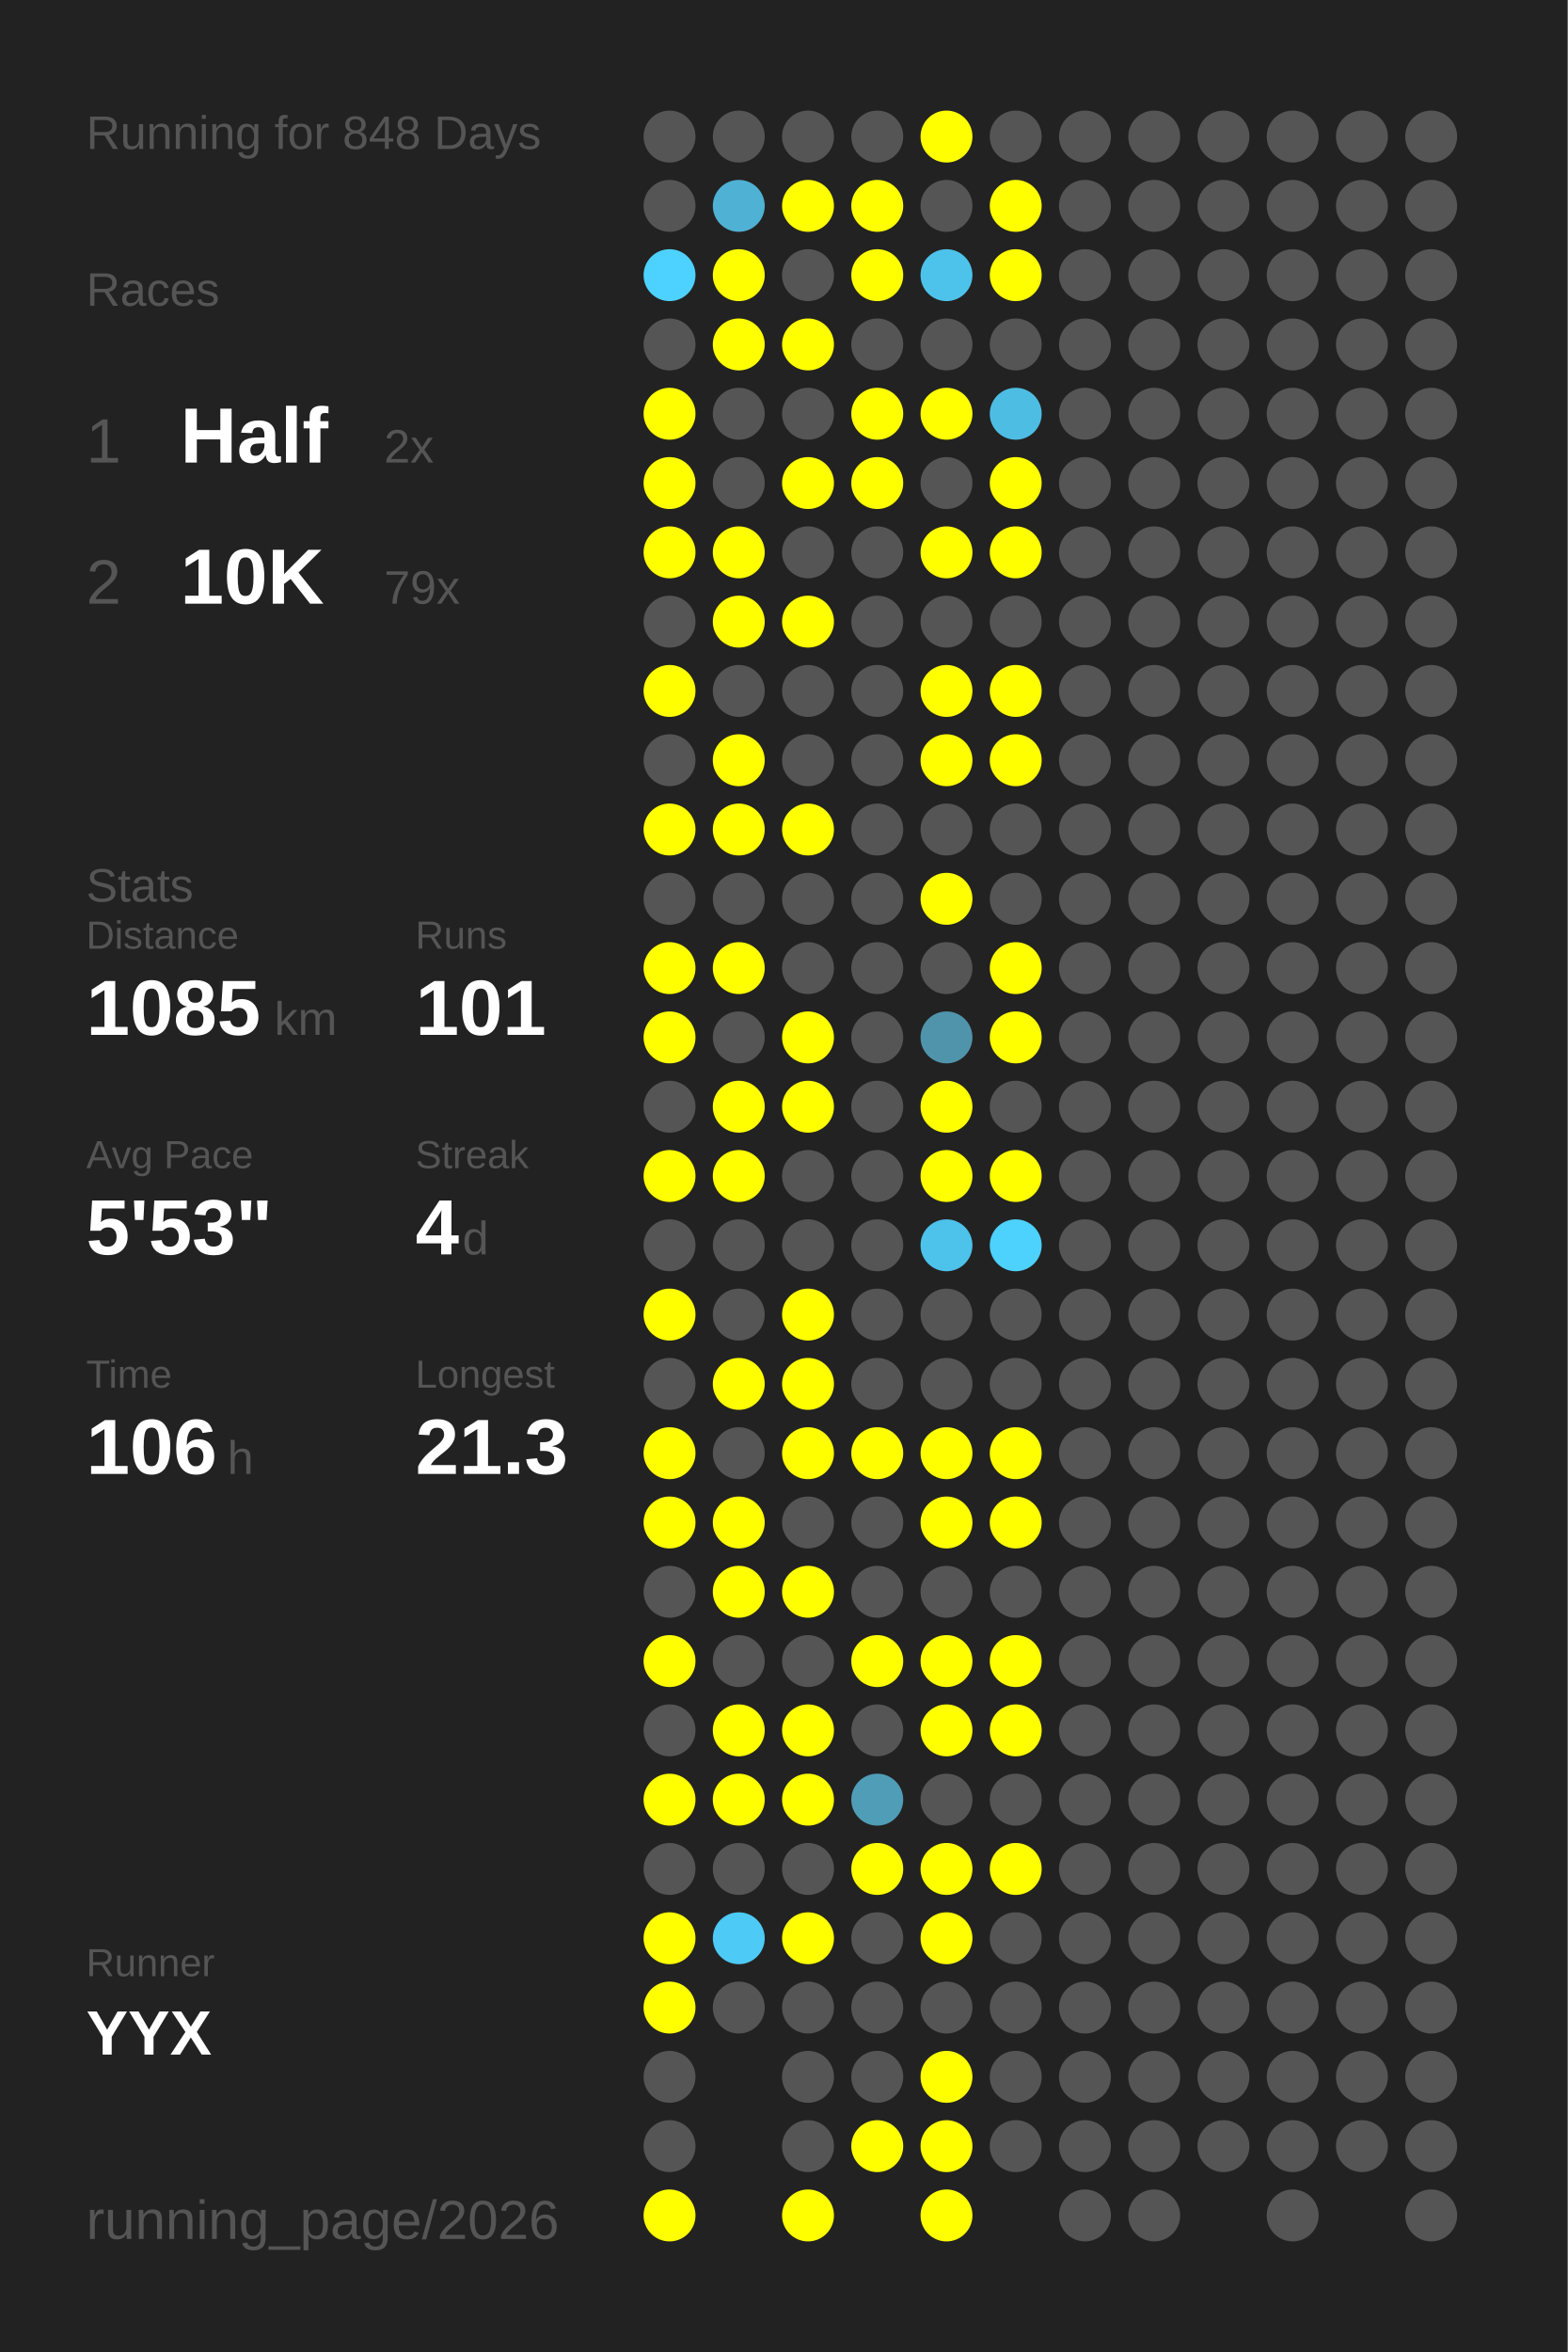
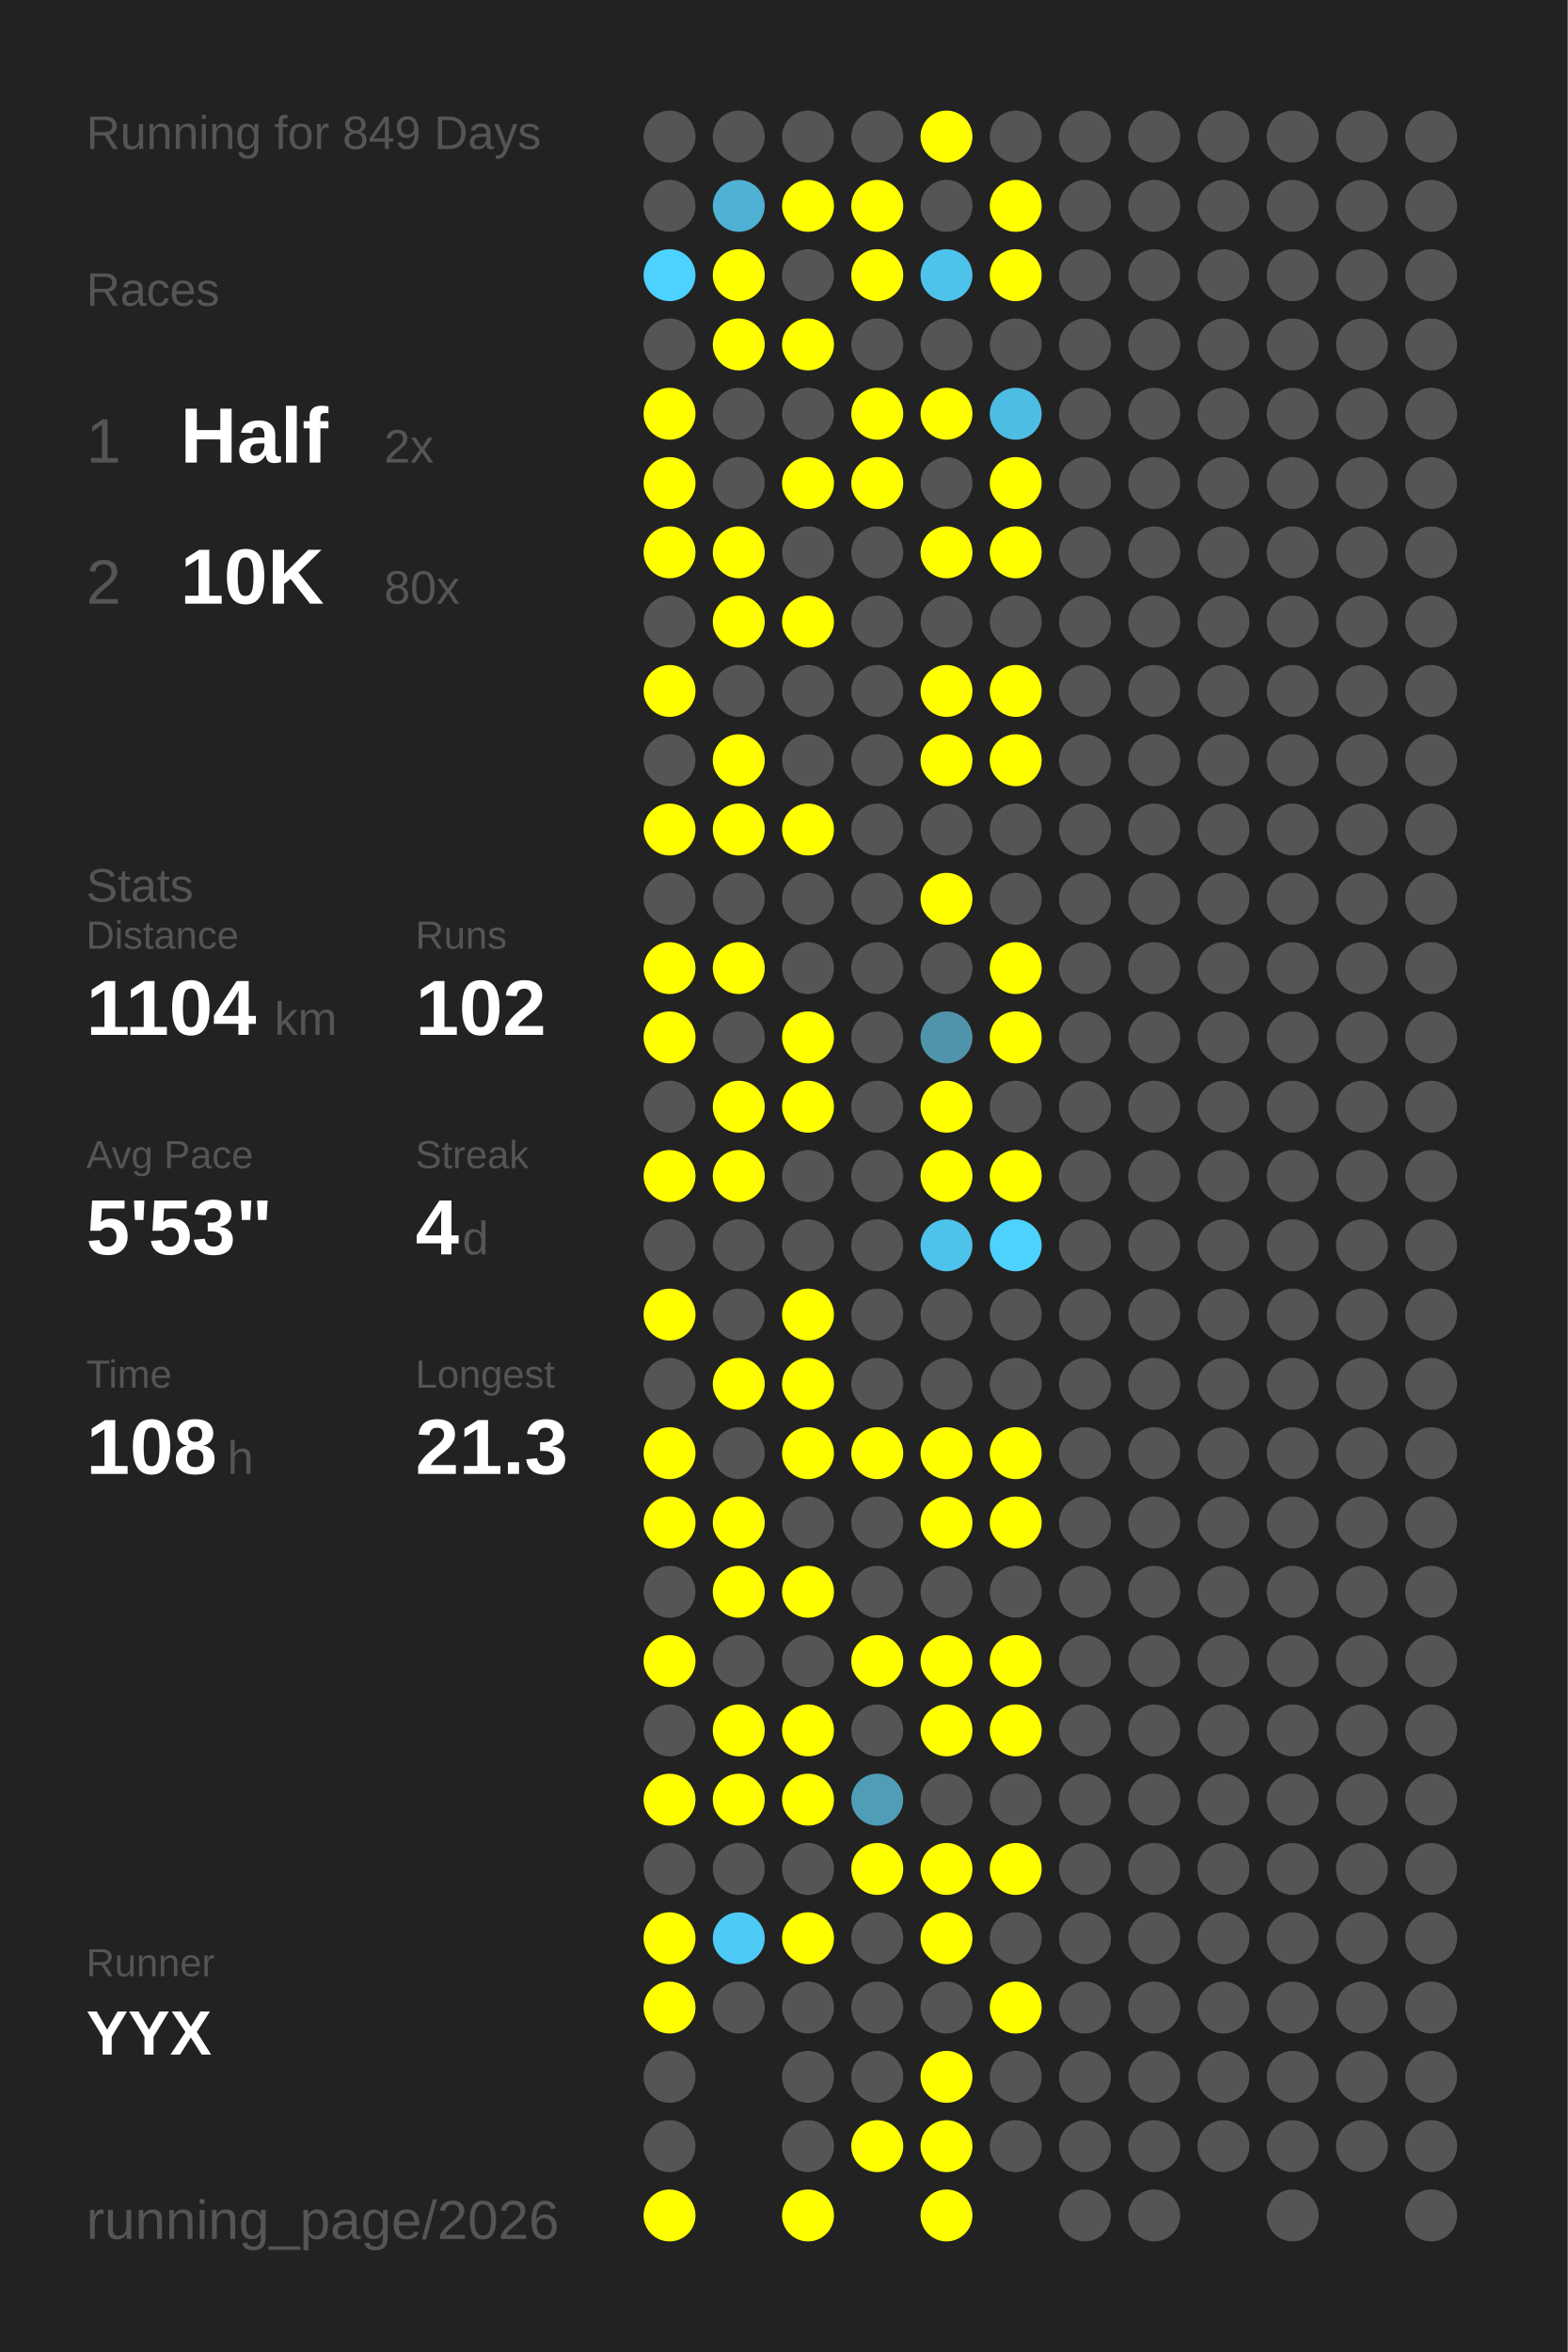
<svg xmlns="http://www.w3.org/2000/svg" baseProfile="full" height="300mm" version="1.1" viewBox="0,0,200,300" width="200mm">
  <defs />
  <rect fill="#222222" height="300" width="200" x="0" y="0" />
-   <text fill="#555555" style="font-size:6px; font-family:Arial;" x="11" y="19">Running for 848 Days</text>
+   <text fill="#555555" style="font-size:6px; font-family:Arial;" x="11" y="19">Running for 849 Days</text>
  <text fill="#555555" style="font-size:6px; font-family:Arial;" x="11" y="39">Races</text>
  <text fill="#555555" style="font-size:8px; font-family:Arial;" x="11" y="59">1</text>
  <text fill="#FFFFFF" style="font-size:10px; font-family:Arial; font-weight:bold;" x="23" y="59">Half</text>
  <text fill="#555555" style="font-size:6px; font-family:Arial;" x="49" y="59">2x</text>
  <text fill="#555555" style="font-size:8px; font-family:Arial;" x="11" y="77">2</text>
  <text fill="#FFFFFF" style="font-size:10px; font-family:Arial; font-weight:bold;" x="23" y="77">10K</text>
-   <text fill="#555555" style="font-size:6px; font-family:Arial;" x="49" y="77">79x</text>
+   <text fill="#555555" style="font-size:6px; font-family:Arial;" x="49" y="77">80x</text>
  <text fill="#555555" style="font-size:6px; font-family:Arial;" x="11" y="115">Stats</text>
  <text fill="#555555" style="font-size:5px; font-family:Arial;" x="11" y="121">Distance</text>
-   <text fill="#FFFFFF" style="font-size:10px; font-family:Arial; font-weight:bold;" x="11" y="132">1085</text>
+   <text fill="#FFFFFF" style="font-size:10px; font-family:Arial; font-weight:bold;" x="11" y="132">1104</text>
  <text fill="#555555" style="font-size:6px; font-family:Arial;" x="35" y="132">km</text>
  <text fill="#555555" style="font-size:5px; font-family:Arial;" x="53" y="121">Runs</text>
-   <text fill="#FFFFFF" style="font-size:10px; font-family:Arial; font-weight:bold;" x="53" y="132">101</text>
+   <text fill="#FFFFFF" style="font-size:10px; font-family:Arial; font-weight:bold;" x="53" y="132">102</text>
  <text fill="#555555" style="font-size:5px; font-family:Arial;" x="11" y="149">Avg Pace</text>
  <text fill="#FFFFFF" style="font-size:10px; font-family:Arial; font-weight:bold;" x="11" y="160">5'53"</text>
  <text fill="#555555" style="font-size:5px; font-family:Arial;" x="53" y="149">Streak</text>
  <text fill="#FFFFFF" style="font-size:10px; font-family:Arial; font-weight:bold;" x="53" y="160">4</text>
  <text fill="#555555" style="font-size:6px; font-family:Arial;" x="59" y="160">d</text>
  <text fill="#555555" style="font-size:5px; font-family:Arial;" x="11" y="177">Time</text>
-   <text fill="#FFFFFF" style="font-size:10px; font-family:Arial; font-weight:bold;" x="11" y="188">106</text>
+   <text fill="#FFFFFF" style="font-size:10px; font-family:Arial; font-weight:bold;" x="11" y="188">108</text>
  <text fill="#555555" style="font-size:6px; font-family:Arial;" x="29" y="188">h</text>
  <text fill="#555555" style="font-size:5px; font-family:Arial;" x="53" y="177">Longest</text>
  <text fill="#FFFFFF" style="font-size:10px; font-family:Arial; font-weight:bold;" x="53" y="188">21.3</text>
  <text fill="#555555" style="font-size:5px; font-family:Arial;" x="11" y="252.065">Runner</text>
  <text fill="#FFFFFF" style="font-size:8px; font-family:Arial; font-weight:bold;" x="11" y="262.065">YYX</text>
  <text fill="#555555" style="font-size:7px; font-family:Arial;" x="11" y="285.581">running_page/2026</text>
  <circle cx="85.417" cy="17.419" fill="#555555" r="3.312" />
  <circle cx="85.417" cy="26.258" fill="#555555" r="3.312" />
  <circle cx="85.417" cy="35.097" fill="#4dd1fe" r="3.312" />
  <circle cx="85.417" cy="43.935" fill="#555555" r="3.312" />
  <circle cx="85.417" cy="52.774" fill="#FFFF00" r="3.312" />
  <circle cx="85.417" cy="61.613" fill="#FFFF00" r="3.312" />
  <circle cx="85.417" cy="70.452" fill="#FFFF00" r="3.312" />
  <circle cx="85.417" cy="79.29" fill="#555555" r="3.312" />
  <circle cx="85.417" cy="88.129" fill="#FFFF00" r="3.312" />
  <circle cx="85.417" cy="96.968" fill="#555555" r="3.312" />
  <circle cx="85.417" cy="105.806" fill="#FFFF00" r="3.312" />
  <circle cx="85.417" cy="114.645" fill="#555555" r="3.312" />
  <circle cx="85.417" cy="123.484" fill="#FFFF00" r="3.312" />
  <circle cx="85.417" cy="132.323" fill="#FFFF00" r="3.312" />
  <circle cx="85.417" cy="141.161" fill="#555555" r="3.312" />
  <circle cx="85.417" cy="150" fill="#FFFF00" r="3.312" />
  <circle cx="85.417" cy="158.839" fill="#555555" r="3.312" />
  <circle cx="85.417" cy="167.677" fill="#FFFF00" r="3.312" />
  <circle cx="85.417" cy="176.516" fill="#555555" r="3.312" />
  <circle cx="85.417" cy="185.355" fill="#FFFF00" r="3.312" />
  <circle cx="85.417" cy="194.194" fill="#FFFF00" r="3.312" />
  <circle cx="85.417" cy="203.032" fill="#555555" r="3.312" />
  <circle cx="85.417" cy="211.871" fill="#FFFF00" r="3.312" />
  <circle cx="85.417" cy="220.71" fill="#555555" r="3.312" />
  <circle cx="85.417" cy="229.548" fill="#FFFF00" r="3.312" />
  <circle cx="85.417" cy="238.387" fill="#555555" r="3.312" />
  <circle cx="85.417" cy="247.226" fill="#FFFF00" r="3.312" />
  <circle cx="85.417" cy="256.065" fill="#FFFF00" r="3.312" />
  <circle cx="85.417" cy="264.903" fill="#555555" r="3.312" />
  <circle cx="85.417" cy="273.742" fill="#555555" r="3.312" />
  <circle cx="85.417" cy="282.581" fill="#FFFF00" r="3.312" />
  <circle cx="94.25" cy="17.419" fill="#555555" r="3.312" />
  <circle cx="94.25" cy="26.258" fill="#4fb1d3" r="3.312" />
  <circle cx="94.25" cy="35.097" fill="#FFFF00" r="3.312" />
  <circle cx="94.25" cy="43.935" fill="#FFFF00" r="3.312" />
  <circle cx="94.25" cy="52.774" fill="#555555" r="3.312" />
  <circle cx="94.25" cy="61.613" fill="#555555" r="3.312" />
  <circle cx="94.25" cy="70.452" fill="#FFFF00" r="3.312" />
  <circle cx="94.25" cy="79.29" fill="#FFFF00" r="3.312" />
  <circle cx="94.25" cy="88.129" fill="#555555" r="3.312" />
  <circle cx="94.25" cy="96.968" fill="#FFFF00" r="3.312" />
  <circle cx="94.25" cy="105.806" fill="#FFFF00" r="3.312" />
  <circle cx="94.25" cy="114.645" fill="#555555" r="3.312" />
  <circle cx="94.25" cy="123.484" fill="#FFFF00" r="3.312" />
  <circle cx="94.25" cy="132.323" fill="#555555" r="3.312" />
  <circle cx="94.25" cy="141.161" fill="#FFFF00" r="3.312" />
  <circle cx="94.25" cy="150" fill="#FFFF00" r="3.312" />
  <circle cx="94.25" cy="158.839" fill="#555555" r="3.312" />
  <circle cx="94.25" cy="167.677" fill="#555555" r="3.312" />
  <circle cx="94.25" cy="176.516" fill="#FFFF00" r="3.312" />
  <circle cx="94.25" cy="185.355" fill="#555555" r="3.312" />
  <circle cx="94.25" cy="194.194" fill="#FFFF00" r="3.312" />
  <circle cx="94.25" cy="203.032" fill="#FFFF00" r="3.312" />
  <circle cx="94.25" cy="211.871" fill="#555555" r="3.312" />
  <circle cx="94.25" cy="220.71" fill="#FFFF00" r="3.312" />
  <circle cx="94.25" cy="229.548" fill="#FFFF00" r="3.312" />
  <circle cx="94.25" cy="238.387" fill="#555555" r="3.312" />
  <circle cx="94.25" cy="247.226" fill="#4dcaf5" r="3.312" />
  <circle cx="94.25" cy="256.065" fill="#555555" r="3.312" />
  <circle cx="103.083" cy="17.419" fill="#555555" r="3.312" />
  <circle cx="103.083" cy="26.258" fill="#FFFF00" r="3.312" />
  <circle cx="103.083" cy="35.097" fill="#555555" r="3.312" />
  <circle cx="103.083" cy="43.935" fill="#FFFF00" r="3.312" />
  <circle cx="103.083" cy="52.774" fill="#555555" r="3.312" />
  <circle cx="103.083" cy="61.613" fill="#FFFF00" r="3.312" />
  <circle cx="103.083" cy="70.452" fill="#555555" r="3.312" />
  <circle cx="103.083" cy="79.29" fill="#FFFF00" r="3.312" />
  <circle cx="103.083" cy="88.129" fill="#555555" r="3.312" />
  <circle cx="103.083" cy="96.968" fill="#555555" r="3.312" />
  <circle cx="103.083" cy="105.806" fill="#FFFF00" r="3.312" />
  <circle cx="103.083" cy="114.645" fill="#555555" r="3.312" />
  <circle cx="103.083" cy="123.484" fill="#555555" r="3.312" />
  <circle cx="103.083" cy="132.323" fill="#FFFF00" r="3.312" />
  <circle cx="103.083" cy="141.161" fill="#FFFF00" r="3.312" />
  <circle cx="103.083" cy="150" fill="#555555" r="3.312" />
  <circle cx="103.083" cy="158.839" fill="#555555" r="3.312" />
  <circle cx="103.083" cy="167.677" fill="#FFFF00" r="3.312" />
  <circle cx="103.083" cy="176.516" fill="#FFFF00" r="3.312" />
  <circle cx="103.083" cy="185.355" fill="#FFFF00" r="3.312" />
  <circle cx="103.083" cy="194.194" fill="#555555" r="3.312" />
  <circle cx="103.083" cy="203.032" fill="#FFFF00" r="3.312" />
  <circle cx="103.083" cy="211.871" fill="#555555" r="3.312" />
  <circle cx="103.083" cy="220.71" fill="#FFFF00" r="3.312" />
  <circle cx="103.083" cy="229.548" fill="#FFFF00" r="3.312" />
  <circle cx="103.083" cy="238.387" fill="#555555" r="3.312" />
  <circle cx="103.083" cy="247.226" fill="#FFFF00" r="3.312" />
  <circle cx="103.083" cy="256.065" fill="#555555" r="3.312" />
  <circle cx="103.083" cy="264.903" fill="#555555" r="3.312" />
  <circle cx="103.083" cy="273.742" fill="#555555" r="3.312" />
  <circle cx="103.083" cy="282.581" fill="#FFFF00" r="3.312" />
  <circle cx="111.917" cy="17.419" fill="#555555" r="3.312" />
  <circle cx="111.917" cy="26.258" fill="#FFFF00" r="3.312" />
  <circle cx="111.917" cy="35.097" fill="#FFFF00" r="3.312" />
  <circle cx="111.917" cy="43.935" fill="#555555" r="3.312" />
  <circle cx="111.917" cy="52.774" fill="#FFFF00" r="3.312" />
  <circle cx="111.917" cy="61.613" fill="#FFFF00" r="3.312" />
  <circle cx="111.917" cy="70.452" fill="#555555" r="3.312" />
  <circle cx="111.917" cy="79.29" fill="#555555" r="3.312" />
  <circle cx="111.917" cy="88.129" fill="#555555" r="3.312" />
  <circle cx="111.917" cy="96.968" fill="#555555" r="3.312" />
  <circle cx="111.917" cy="105.806" fill="#555555" r="3.312" />
  <circle cx="111.917" cy="114.645" fill="#555555" r="3.312" />
  <circle cx="111.917" cy="123.484" fill="#555555" r="3.312" />
  <circle cx="111.917" cy="132.323" fill="#555555" r="3.312" />
  <circle cx="111.917" cy="141.161" fill="#555555" r="3.312" />
  <circle cx="111.917" cy="150" fill="#555555" r="3.312" />
  <circle cx="111.917" cy="158.839" fill="#555555" r="3.312" />
  <circle cx="111.917" cy="167.677" fill="#555555" r="3.312" />
  <circle cx="111.917" cy="176.516" fill="#555555" r="3.312" />
  <circle cx="111.917" cy="185.355" fill="#FFFF00" r="3.312" />
  <circle cx="111.917" cy="194.194" fill="#555555" r="3.312" />
  <circle cx="111.917" cy="203.032" fill="#555555" r="3.312" />
  <circle cx="111.917" cy="211.871" fill="#FFFF00" r="3.312" />
  <circle cx="111.917" cy="220.71" fill="#555555" r="3.312" />
  <circle cx="111.917" cy="229.548" fill="#509db7" r="3.312" />
  <circle cx="111.917" cy="238.387" fill="#FFFF00" r="3.312" />
  <circle cx="111.917" cy="247.226" fill="#555555" r="3.312" />
  <circle cx="111.917" cy="256.065" fill="#555555" r="3.312" />
  <circle cx="111.917" cy="264.903" fill="#555555" r="3.312" />
  <circle cx="111.917" cy="273.742" fill="#FFFF00" r="3.312" />
  <circle cx="120.75" cy="17.419" fill="#FFFF00" r="3.312" />
  <circle cx="120.75" cy="26.258" fill="#555555" r="3.312" />
  <circle cx="120.75" cy="35.097" fill="#4dc3eb" r="3.312" />
  <circle cx="120.75" cy="43.935" fill="#555555" r="3.312" />
  <circle cx="120.75" cy="52.774" fill="#FFFF00" r="3.312" />
  <circle cx="120.75" cy="61.613" fill="#555555" r="3.312" />
  <circle cx="120.75" cy="70.452" fill="#FFFF00" r="3.312" />
  <circle cx="120.75" cy="79.29" fill="#555555" r="3.312" />
  <circle cx="120.75" cy="88.129" fill="#FFFF00" r="3.312" />
  <circle cx="120.75" cy="96.968" fill="#FFFF00" r="3.312" />
  <circle cx="120.75" cy="105.806" fill="#555555" r="3.312" />
  <circle cx="120.75" cy="114.645" fill="#FFFF00" r="3.312" />
  <circle cx="120.75" cy="123.484" fill="#555555" r="3.312" />
  <circle cx="120.75" cy="132.323" fill="#5094ab" r="3.312" />
  <circle cx="120.75" cy="141.161" fill="#FFFF00" r="3.312" />
  <circle cx="120.75" cy="150" fill="#FFFF00" r="3.312" />
  <circle cx="120.75" cy="158.839" fill="#4dc2ea" r="3.312" />
  <circle cx="120.75" cy="167.677" fill="#555555" r="3.312" />
  <circle cx="120.75" cy="176.516" fill="#555555" r="3.312" />
  <circle cx="120.75" cy="185.355" fill="#FFFF00" r="3.312" />
  <circle cx="120.75" cy="194.194" fill="#FFFF00" r="3.312" />
  <circle cx="120.75" cy="203.032" fill="#555555" r="3.312" />
  <circle cx="120.75" cy="211.871" fill="#FFFF00" r="3.312" />
  <circle cx="120.75" cy="220.71" fill="#FFFF00" r="3.312" />
  <circle cx="120.75" cy="229.548" fill="#555555" r="3.312" />
  <circle cx="120.75" cy="238.387" fill="#FFFF00" r="3.312" />
  <circle cx="120.75" cy="247.226" fill="#FFFF00" r="3.312" />
  <circle cx="120.75" cy="256.065" fill="#555555" r="3.312" />
  <circle cx="120.75" cy="264.903" fill="#FFFF00" r="3.312" />
  <circle cx="120.75" cy="273.742" fill="#FFFF00" r="3.312" />
  <circle cx="120.75" cy="282.581" fill="#FFFF00" r="3.312" />
  <circle cx="129.583" cy="17.419" fill="#555555" r="3.312" />
  <circle cx="129.583" cy="26.258" fill="#FFFF00" r="3.312" />
  <circle cx="129.583" cy="35.097" fill="#FFFF00" r="3.312" />
  <circle cx="129.583" cy="43.935" fill="#555555" r="3.312" />
  <circle cx="129.583" cy="52.774" fill="#4ebde3" r="3.312" />
  <circle cx="129.583" cy="61.613" fill="#FFFF00" r="3.312" />
  <circle cx="129.583" cy="70.452" fill="#FFFF00" r="3.312" />
  <circle cx="129.583" cy="79.29" fill="#555555" r="3.312" />
  <circle cx="129.583" cy="88.129" fill="#FFFF00" r="3.312" />
  <circle cx="129.583" cy="96.968" fill="#FFFF00" r="3.312" />
  <circle cx="129.583" cy="105.806" fill="#555555" r="3.312" />
  <circle cx="129.583" cy="114.645" fill="#555555" r="3.312" />
  <circle cx="129.583" cy="123.484" fill="#FFFF00" r="3.312" />
  <circle cx="129.583" cy="132.323" fill="#FFFF00" r="3.312" />
  <circle cx="129.583" cy="141.161" fill="#555555" r="3.312" />
  <circle cx="129.583" cy="150" fill="#FFFF00" r="3.312" />
  <circle cx="129.583" cy="158.839" fill="#4dd1fd" r="3.312" />
  <circle cx="129.583" cy="167.677" fill="#555555" r="3.312" />
  <circle cx="129.583" cy="176.516" fill="#555555" r="3.312" />
  <circle cx="129.583" cy="185.355" fill="#FFFF00" r="3.312" />
  <circle cx="129.583" cy="194.194" fill="#FFFF00" r="3.312" />
  <circle cx="129.583" cy="203.032" fill="#555555" r="3.312" />
  <circle cx="129.583" cy="211.871" fill="#FFFF00" r="3.312" />
  <circle cx="129.583" cy="220.71" fill="#FFFF00" r="3.312" />
  <circle cx="129.583" cy="229.548" fill="#555555" r="3.312" />
  <circle cx="129.583" cy="238.387" fill="#FFFF00" r="3.312" />
  <circle cx="129.583" cy="247.226" fill="#555555" r="3.312" />
-   <circle cx="129.583" cy="256.065" fill="#555555" r="3.312" />
+   <circle cx="129.583" cy="256.065" fill="#FFFF00" r="3.312" />
  <circle cx="129.583" cy="264.903" fill="#555555" r="3.312" />
  <circle cx="129.583" cy="273.742" fill="#555555" r="3.312" />
  <circle cx="138.417" cy="17.419" fill="#555555" r="3.312" />
  <circle cx="138.417" cy="26.258" fill="#555555" r="3.312" />
  <circle cx="138.417" cy="35.097" fill="#555555" r="3.312" />
  <circle cx="138.417" cy="43.935" fill="#555555" r="3.312" />
  <circle cx="138.417" cy="52.774" fill="#555555" r="3.312" />
  <circle cx="138.417" cy="61.613" fill="#555555" r="3.312" />
  <circle cx="138.417" cy="70.452" fill="#555555" r="3.312" />
  <circle cx="138.417" cy="79.29" fill="#555555" r="3.312" />
  <circle cx="138.417" cy="88.129" fill="#555555" r="3.312" />
  <circle cx="138.417" cy="96.968" fill="#555555" r="3.312" />
  <circle cx="138.417" cy="105.806" fill="#555555" r="3.312" />
  <circle cx="138.417" cy="114.645" fill="#555555" r="3.312" />
  <circle cx="138.417" cy="123.484" fill="#555555" r="3.312" />
  <circle cx="138.417" cy="132.323" fill="#555555" r="3.312" />
  <circle cx="138.417" cy="141.161" fill="#555555" r="3.312" />
  <circle cx="138.417" cy="150" fill="#555555" r="3.312" />
  <circle cx="138.417" cy="158.839" fill="#555555" r="3.312" />
  <circle cx="138.417" cy="167.677" fill="#555555" r="3.312" />
  <circle cx="138.417" cy="176.516" fill="#555555" r="3.312" />
  <circle cx="138.417" cy="185.355" fill="#555555" r="3.312" />
  <circle cx="138.417" cy="194.194" fill="#555555" r="3.312" />
  <circle cx="138.417" cy="203.032" fill="#555555" r="3.312" />
  <circle cx="138.417" cy="211.871" fill="#555555" r="3.312" />
  <circle cx="138.417" cy="220.71" fill="#555555" r="3.312" />
  <circle cx="138.417" cy="229.548" fill="#555555" r="3.312" />
  <circle cx="138.417" cy="238.387" fill="#555555" r="3.312" />
  <circle cx="138.417" cy="247.226" fill="#555555" r="3.312" />
  <circle cx="138.417" cy="256.065" fill="#555555" r="3.312" />
  <circle cx="138.417" cy="264.903" fill="#555555" r="3.312" />
  <circle cx="138.417" cy="273.742" fill="#555555" r="3.312" />
  <circle cx="138.417" cy="282.581" fill="#555555" r="3.312" />
  <circle cx="147.25" cy="17.419" fill="#555555" r="3.312" />
  <circle cx="147.25" cy="26.258" fill="#555555" r="3.312" />
  <circle cx="147.25" cy="35.097" fill="#555555" r="3.312" />
  <circle cx="147.25" cy="43.935" fill="#555555" r="3.312" />
  <circle cx="147.25" cy="52.774" fill="#555555" r="3.312" />
  <circle cx="147.25" cy="61.613" fill="#555555" r="3.312" />
  <circle cx="147.25" cy="70.452" fill="#555555" r="3.312" />
  <circle cx="147.25" cy="79.29" fill="#555555" r="3.312" />
  <circle cx="147.25" cy="88.129" fill="#555555" r="3.312" />
  <circle cx="147.25" cy="96.968" fill="#555555" r="3.312" />
  <circle cx="147.25" cy="105.806" fill="#555555" r="3.312" />
  <circle cx="147.25" cy="114.645" fill="#555555" r="3.312" />
  <circle cx="147.25" cy="123.484" fill="#555555" r="3.312" />
  <circle cx="147.25" cy="132.323" fill="#555555" r="3.312" />
  <circle cx="147.25" cy="141.161" fill="#555555" r="3.312" />
  <circle cx="147.25" cy="150" fill="#555555" r="3.312" />
  <circle cx="147.25" cy="158.839" fill="#555555" r="3.312" />
  <circle cx="147.25" cy="167.677" fill="#555555" r="3.312" />
  <circle cx="147.25" cy="176.516" fill="#555555" r="3.312" />
  <circle cx="147.25" cy="185.355" fill="#555555" r="3.312" />
  <circle cx="147.25" cy="194.194" fill="#555555" r="3.312" />
  <circle cx="147.25" cy="203.032" fill="#555555" r="3.312" />
  <circle cx="147.25" cy="211.871" fill="#555555" r="3.312" />
  <circle cx="147.25" cy="220.71" fill="#555555" r="3.312" />
  <circle cx="147.25" cy="229.548" fill="#555555" r="3.312" />
  <circle cx="147.25" cy="238.387" fill="#555555" r="3.312" />
  <circle cx="147.25" cy="247.226" fill="#555555" r="3.312" />
  <circle cx="147.25" cy="256.065" fill="#555555" r="3.312" />
  <circle cx="147.25" cy="264.903" fill="#555555" r="3.312" />
  <circle cx="147.25" cy="273.742" fill="#555555" r="3.312" />
  <circle cx="147.25" cy="282.581" fill="#555555" r="3.312" />
  <circle cx="156.083" cy="17.419" fill="#555555" r="3.312" />
  <circle cx="156.083" cy="26.258" fill="#555555" r="3.312" />
  <circle cx="156.083" cy="35.097" fill="#555555" r="3.312" />
  <circle cx="156.083" cy="43.935" fill="#555555" r="3.312" />
  <circle cx="156.083" cy="52.774" fill="#555555" r="3.312" />
  <circle cx="156.083" cy="61.613" fill="#555555" r="3.312" />
  <circle cx="156.083" cy="70.452" fill="#555555" r="3.312" />
  <circle cx="156.083" cy="79.29" fill="#555555" r="3.312" />
  <circle cx="156.083" cy="88.129" fill="#555555" r="3.312" />
  <circle cx="156.083" cy="96.968" fill="#555555" r="3.312" />
  <circle cx="156.083" cy="105.806" fill="#555555" r="3.312" />
  <circle cx="156.083" cy="114.645" fill="#555555" r="3.312" />
  <circle cx="156.083" cy="123.484" fill="#555555" r="3.312" />
  <circle cx="156.083" cy="132.323" fill="#555555" r="3.312" />
  <circle cx="156.083" cy="141.161" fill="#555555" r="3.312" />
  <circle cx="156.083" cy="150" fill="#555555" r="3.312" />
  <circle cx="156.083" cy="158.839" fill="#555555" r="3.312" />
  <circle cx="156.083" cy="167.677" fill="#555555" r="3.312" />
  <circle cx="156.083" cy="176.516" fill="#555555" r="3.312" />
  <circle cx="156.083" cy="185.355" fill="#555555" r="3.312" />
  <circle cx="156.083" cy="194.194" fill="#555555" r="3.312" />
  <circle cx="156.083" cy="203.032" fill="#555555" r="3.312" />
  <circle cx="156.083" cy="211.871" fill="#555555" r="3.312" />
  <circle cx="156.083" cy="220.71" fill="#555555" r="3.312" />
  <circle cx="156.083" cy="229.548" fill="#555555" r="3.312" />
  <circle cx="156.083" cy="238.387" fill="#555555" r="3.312" />
  <circle cx="156.083" cy="247.226" fill="#555555" r="3.312" />
  <circle cx="156.083" cy="256.065" fill="#555555" r="3.312" />
  <circle cx="156.083" cy="264.903" fill="#555555" r="3.312" />
  <circle cx="156.083" cy="273.742" fill="#555555" r="3.312" />
  <circle cx="164.917" cy="17.419" fill="#555555" r="3.312" />
  <circle cx="164.917" cy="26.258" fill="#555555" r="3.312" />
  <circle cx="164.917" cy="35.097" fill="#555555" r="3.312" />
  <circle cx="164.917" cy="43.935" fill="#555555" r="3.312" />
  <circle cx="164.917" cy="52.774" fill="#555555" r="3.312" />
  <circle cx="164.917" cy="61.613" fill="#555555" r="3.312" />
  <circle cx="164.917" cy="70.452" fill="#555555" r="3.312" />
  <circle cx="164.917" cy="79.29" fill="#555555" r="3.312" />
  <circle cx="164.917" cy="88.129" fill="#555555" r="3.312" />
  <circle cx="164.917" cy="96.968" fill="#555555" r="3.312" />
  <circle cx="164.917" cy="105.806" fill="#555555" r="3.312" />
  <circle cx="164.917" cy="114.645" fill="#555555" r="3.312" />
  <circle cx="164.917" cy="123.484" fill="#555555" r="3.312" />
  <circle cx="164.917" cy="132.323" fill="#555555" r="3.312" />
  <circle cx="164.917" cy="141.161" fill="#555555" r="3.312" />
  <circle cx="164.917" cy="150" fill="#555555" r="3.312" />
  <circle cx="164.917" cy="158.839" fill="#555555" r="3.312" />
  <circle cx="164.917" cy="167.677" fill="#555555" r="3.312" />
  <circle cx="164.917" cy="176.516" fill="#555555" r="3.312" />
  <circle cx="164.917" cy="185.355" fill="#555555" r="3.312" />
  <circle cx="164.917" cy="194.194" fill="#555555" r="3.312" />
  <circle cx="164.917" cy="203.032" fill="#555555" r="3.312" />
  <circle cx="164.917" cy="211.871" fill="#555555" r="3.312" />
  <circle cx="164.917" cy="220.71" fill="#555555" r="3.312" />
  <circle cx="164.917" cy="229.548" fill="#555555" r="3.312" />
  <circle cx="164.917" cy="238.387" fill="#555555" r="3.312" />
  <circle cx="164.917" cy="247.226" fill="#555555" r="3.312" />
  <circle cx="164.917" cy="256.065" fill="#555555" r="3.312" />
  <circle cx="164.917" cy="264.903" fill="#555555" r="3.312" />
  <circle cx="164.917" cy="273.742" fill="#555555" r="3.312" />
  <circle cx="164.917" cy="282.581" fill="#555555" r="3.312" />
  <circle cx="173.75" cy="17.419" fill="#555555" r="3.312" />
  <circle cx="173.75" cy="26.258" fill="#555555" r="3.312" />
  <circle cx="173.75" cy="35.097" fill="#555555" r="3.312" />
  <circle cx="173.75" cy="43.935" fill="#555555" r="3.312" />
  <circle cx="173.75" cy="52.774" fill="#555555" r="3.312" />
  <circle cx="173.75" cy="61.613" fill="#555555" r="3.312" />
  <circle cx="173.75" cy="70.452" fill="#555555" r="3.312" />
  <circle cx="173.75" cy="79.29" fill="#555555" r="3.312" />
  <circle cx="173.75" cy="88.129" fill="#555555" r="3.312" />
  <circle cx="173.75" cy="96.968" fill="#555555" r="3.312" />
  <circle cx="173.75" cy="105.806" fill="#555555" r="3.312" />
  <circle cx="173.75" cy="114.645" fill="#555555" r="3.312" />
  <circle cx="173.75" cy="123.484" fill="#555555" r="3.312" />
  <circle cx="173.75" cy="132.323" fill="#555555" r="3.312" />
  <circle cx="173.75" cy="141.161" fill="#555555" r="3.312" />
  <circle cx="173.75" cy="150" fill="#555555" r="3.312" />
  <circle cx="173.75" cy="158.839" fill="#555555" r="3.312" />
  <circle cx="173.75" cy="167.677" fill="#555555" r="3.312" />
  <circle cx="173.75" cy="176.516" fill="#555555" r="3.312" />
  <circle cx="173.75" cy="185.355" fill="#555555" r="3.312" />
  <circle cx="173.75" cy="194.194" fill="#555555" r="3.312" />
  <circle cx="173.75" cy="203.032" fill="#555555" r="3.312" />
  <circle cx="173.75" cy="211.871" fill="#555555" r="3.312" />
  <circle cx="173.75" cy="220.71" fill="#555555" r="3.312" />
  <circle cx="173.75" cy="229.548" fill="#555555" r="3.312" />
  <circle cx="173.75" cy="238.387" fill="#555555" r="3.312" />
  <circle cx="173.75" cy="247.226" fill="#555555" r="3.312" />
  <circle cx="173.75" cy="256.065" fill="#555555" r="3.312" />
  <circle cx="173.75" cy="264.903" fill="#555555" r="3.312" />
  <circle cx="173.75" cy="273.742" fill="#555555" r="3.312" />
  <circle cx="182.583" cy="17.419" fill="#555555" r="3.312" />
  <circle cx="182.583" cy="26.258" fill="#555555" r="3.312" />
  <circle cx="182.583" cy="35.097" fill="#555555" r="3.312" />
  <circle cx="182.583" cy="43.935" fill="#555555" r="3.312" />
  <circle cx="182.583" cy="52.774" fill="#555555" r="3.312" />
  <circle cx="182.583" cy="61.613" fill="#555555" r="3.312" />
  <circle cx="182.583" cy="70.452" fill="#555555" r="3.312" />
  <circle cx="182.583" cy="79.29" fill="#555555" r="3.312" />
  <circle cx="182.583" cy="88.129" fill="#555555" r="3.312" />
  <circle cx="182.583" cy="96.968" fill="#555555" r="3.312" />
  <circle cx="182.583" cy="105.806" fill="#555555" r="3.312" />
  <circle cx="182.583" cy="114.645" fill="#555555" r="3.312" />
  <circle cx="182.583" cy="123.484" fill="#555555" r="3.312" />
  <circle cx="182.583" cy="132.323" fill="#555555" r="3.312" />
  <circle cx="182.583" cy="141.161" fill="#555555" r="3.312" />
  <circle cx="182.583" cy="150" fill="#555555" r="3.312" />
  <circle cx="182.583" cy="158.839" fill="#555555" r="3.312" />
  <circle cx="182.583" cy="167.677" fill="#555555" r="3.312" />
  <circle cx="182.583" cy="176.516" fill="#555555" r="3.312" />
  <circle cx="182.583" cy="185.355" fill="#555555" r="3.312" />
  <circle cx="182.583" cy="194.194" fill="#555555" r="3.312" />
  <circle cx="182.583" cy="203.032" fill="#555555" r="3.312" />
  <circle cx="182.583" cy="211.871" fill="#555555" r="3.312" />
  <circle cx="182.583" cy="220.71" fill="#555555" r="3.312" />
  <circle cx="182.583" cy="229.548" fill="#555555" r="3.312" />
  <circle cx="182.583" cy="238.387" fill="#555555" r="3.312" />
  <circle cx="182.583" cy="247.226" fill="#555555" r="3.312" />
  <circle cx="182.583" cy="256.065" fill="#555555" r="3.312" />
  <circle cx="182.583" cy="264.903" fill="#555555" r="3.312" />
  <circle cx="182.583" cy="273.742" fill="#555555" r="3.312" />
  <circle cx="182.583" cy="282.581" fill="#555555" r="3.312" />
</svg>
